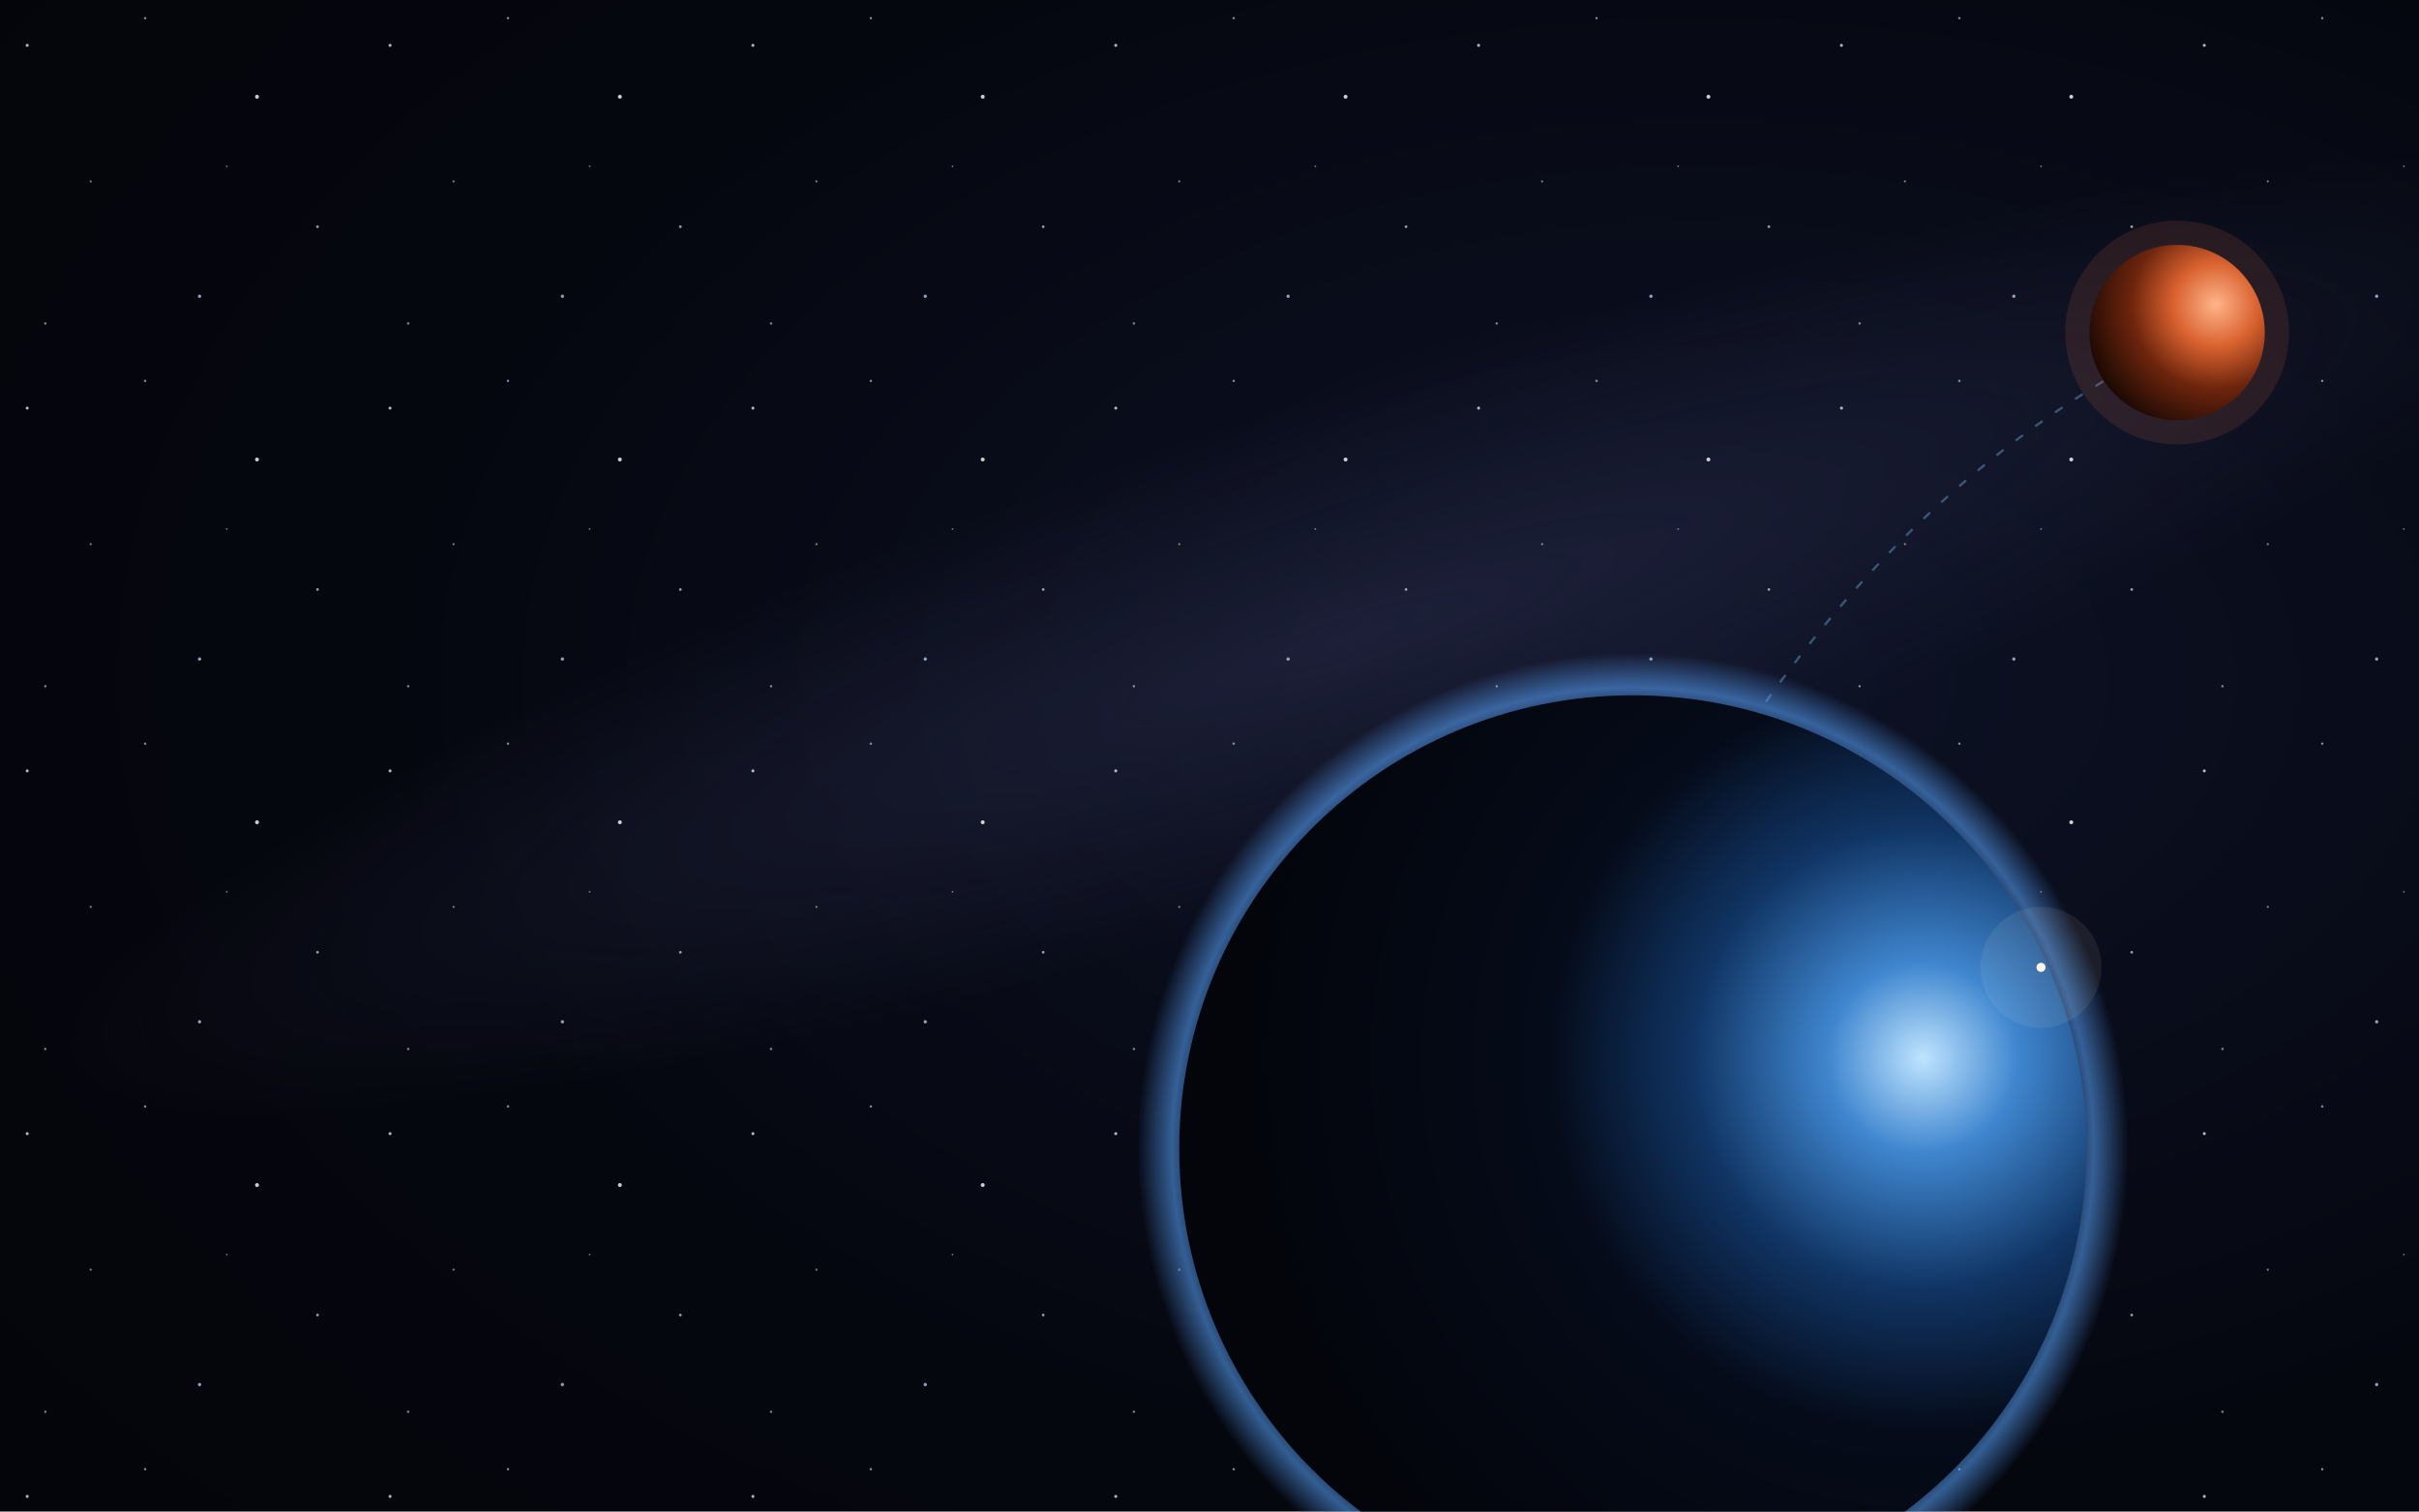
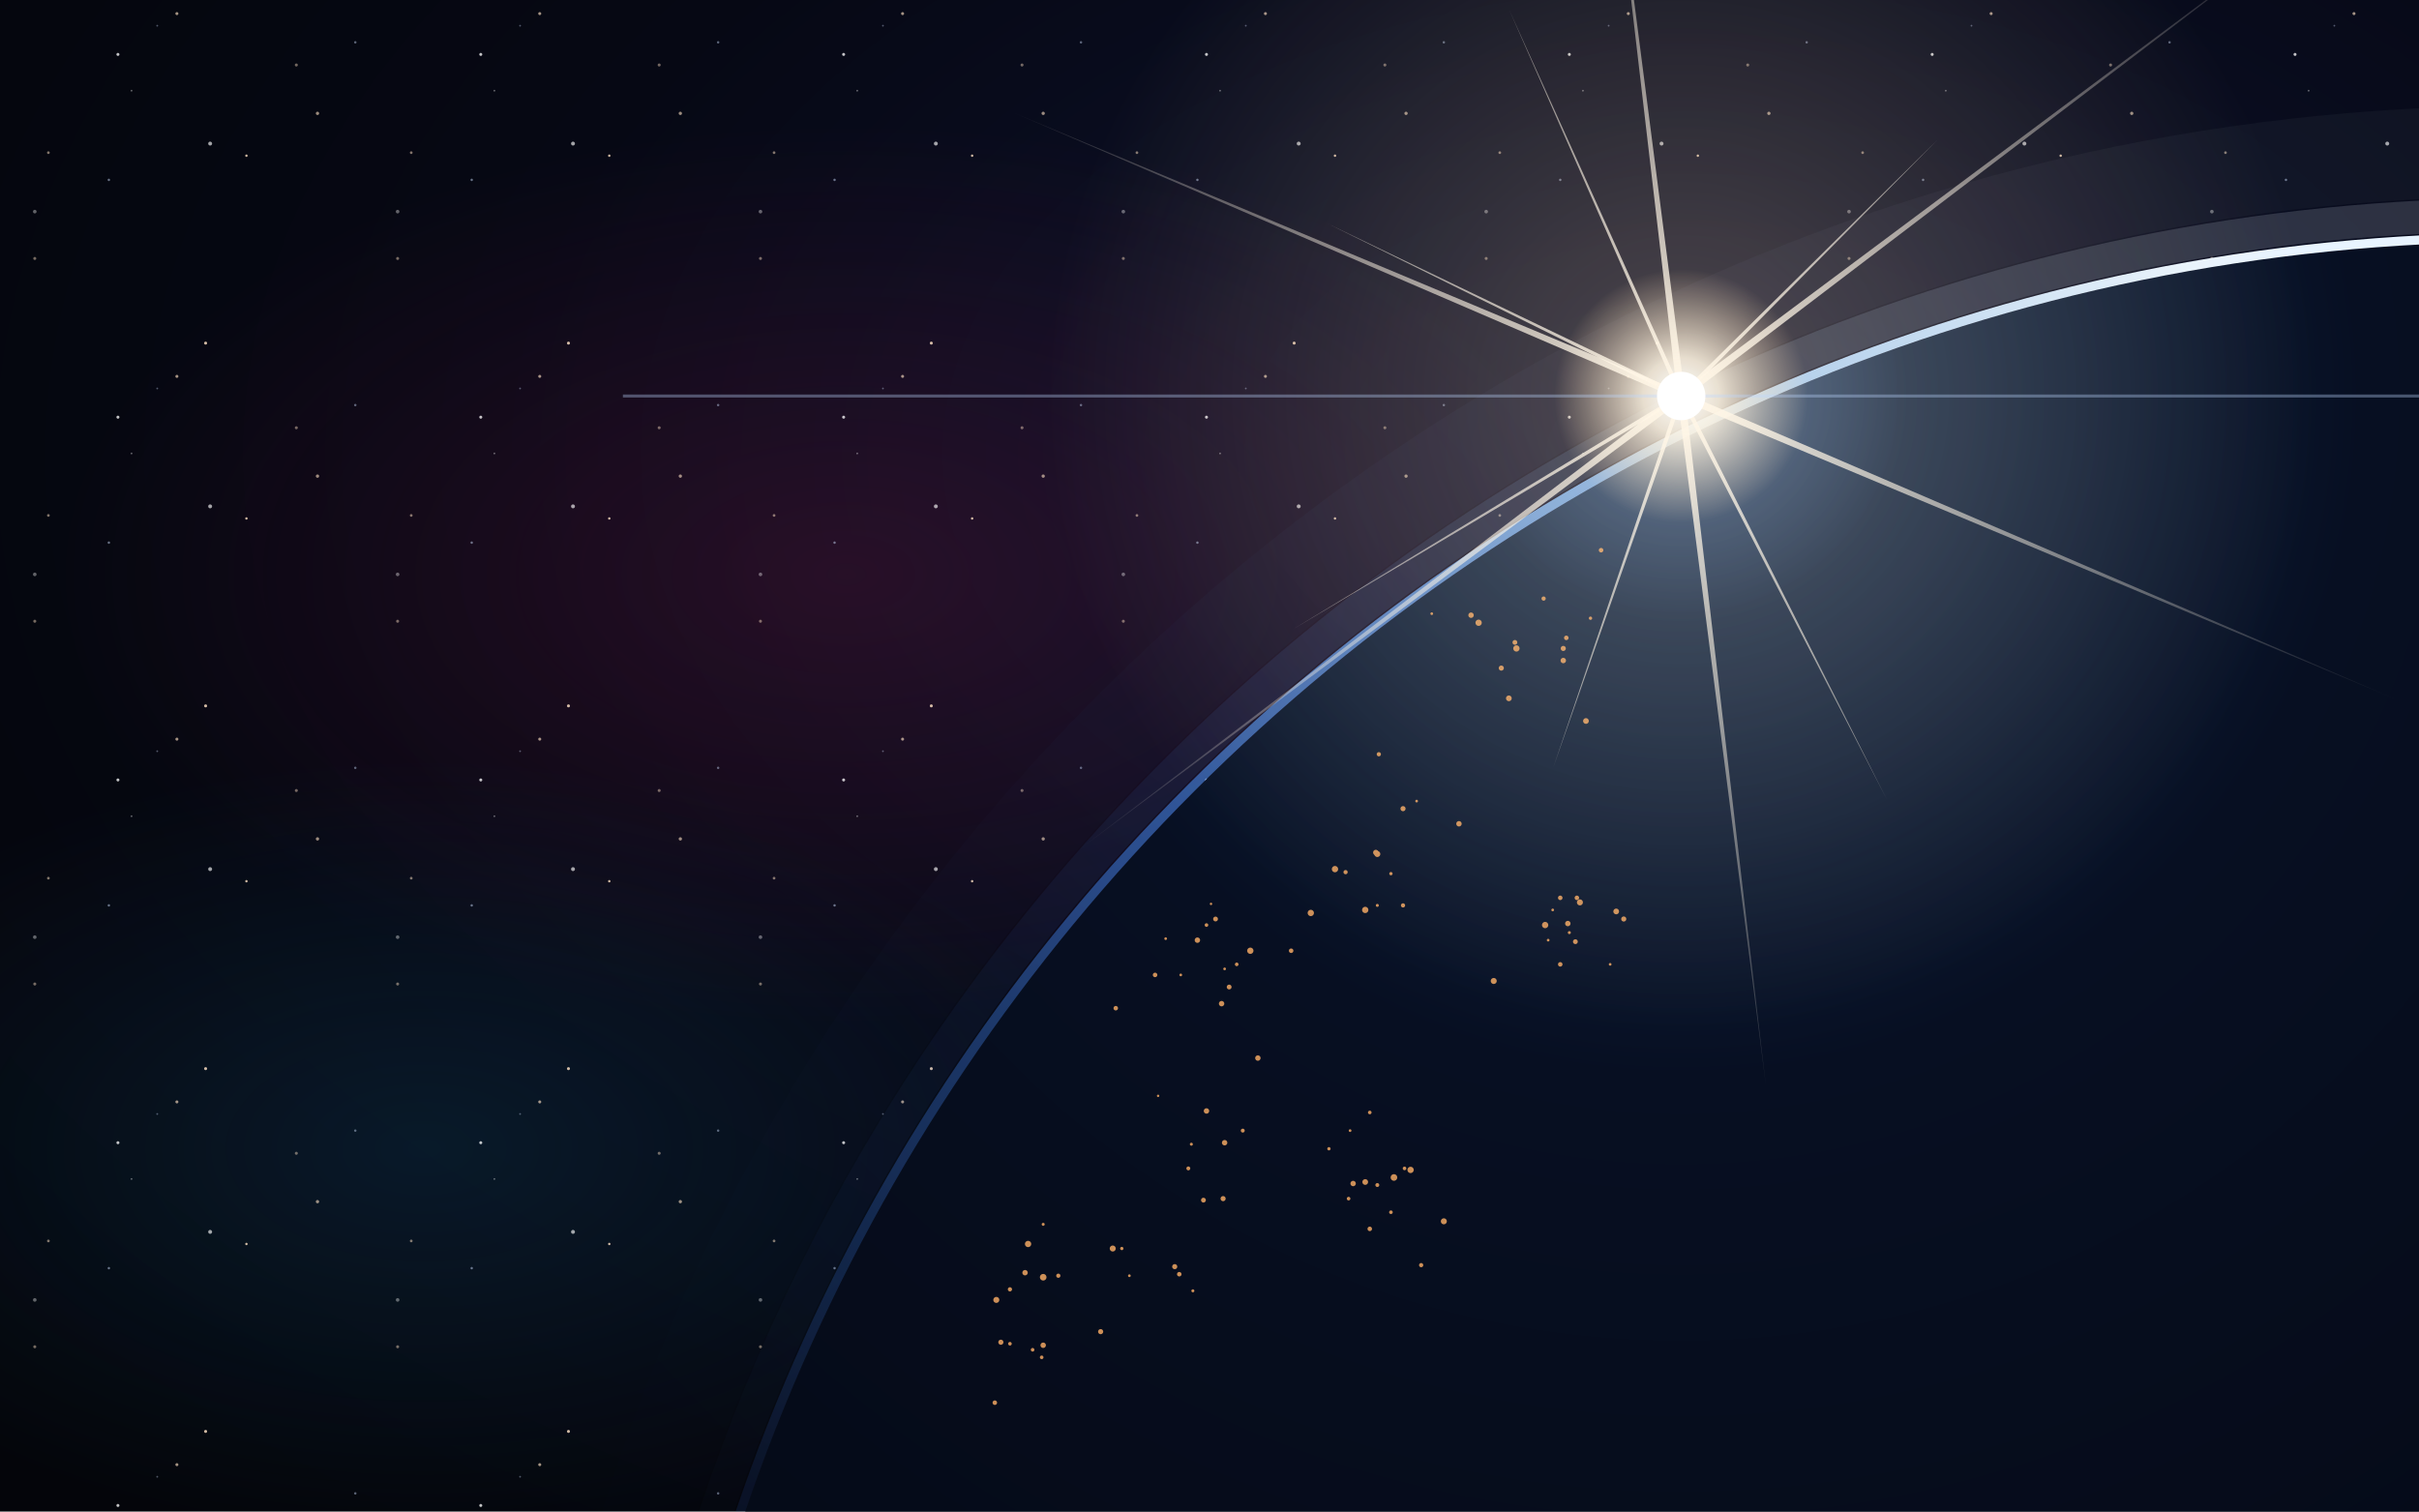
<svg xmlns="http://www.w3.org/2000/svg" viewBox="0 0 1600 1000" preserveAspectRatio="xMidYMid slice">
  <defs>
-     <radialGradient id="sky" cx="0.7" cy="0.45" r="0.9">
-       <stop offset="0" stop-color="#0d1226" />
-       <stop offset="0.6" stop-color="#05070f" />
+     <radialGradient id="sky" cx="0.7" cy="0.3" r="0.9">
+       <stop offset="0" stop-color="#0e1430" />
+       <stop offset="0.55" stop-color="#060814" />
      <stop offset="1" stop-color="#04050a" />
    </radialGradient>
-     <radialGradient id="earth" cx="0.82" cy="0.4" r="0.75">
-       <stop offset="0" stop-color="#bfe4ff" />
-       <stop offset="0.14" stop-color="#3f86cf" />
-       <stop offset="0.34" stop-color="#103463" />
-       <stop offset="0.55" stop-color="#050b19" />
-       <stop offset="1" stop-color="#03050b" />
+     <radialGradient id="nebA" cx="0.5" cy="0.5" r="0.5">
+       <stop offset="0" stop-color="#6a1840" stop-opacity="0.32" />
+       <stop offset="1" stop-color="#6a1840" stop-opacity="0" />
    </radialGradient>
-     <radialGradient id="atm" cx="0.5" cy="0.5" r="0.5">
-       <stop offset="0.86" stop-color="#4f9bff" stop-opacity="0" />
-       <stop offset="0.93" stop-color="#5aa6ff" stop-opacity="0.55" />
-       <stop offset="1" stop-color="#5aa6ff" stop-opacity="0" />
+     <radialGradient id="nebB" cx="0.5" cy="0.5" r="0.5">
+       <stop offset="0" stop-color="#0f3c5a" stop-opacity="0.35" />
+       <stop offset="1" stop-color="#0f3c5a" stop-opacity="0" />
    </radialGradient>
-     <radialGradient id="mars" cx="0.72" cy="0.34" r="0.8">
-       <stop offset="0" stop-color="#ffb48a" />
-       <stop offset="0.3" stop-color="#d9622f" />
-       <stop offset="0.6" stop-color="#6e250d" />
-       <stop offset="1" stop-color="#140602" />
+     <radialGradient id="earth" gradientUnits="userSpaceOnUse" cx="1112" cy="262" r="1500">
+       <stop offset="0" stop-color="#335f99" />
+       <stop offset="0.1" stop-color="#112849" />
+       <stop offset="0.3" stop-color="#070f22" />
+       <stop offset="1" stop-color="#03060d" />
    </radialGradient>
-     <radialGradient id="band" cx="0.5" cy="0.5" r="0.5">
-       <stop offset="0" stop-color="#2a2c4a" stop-opacity="0.55" />
-       <stop offset="1" stop-color="#2a2c4a" stop-opacity="0" />
+     <linearGradient id="limb" gradientUnits="userSpaceOnUse" x1="1412" y1="142" x2="520" y2="1000">
+       <stop offset="0" stop-color="#e8f4ff" />
+       <stop offset="0.25" stop-color="#8cc4ff" />
+       <stop offset="0.6" stop-color="#3f7fe0" stop-opacity="0.6" />
+       <stop offset="1" stop-color="#2a5ab8" stop-opacity="0.15" />
+     </linearGradient>
+     <radialGradient id="sun" gradientUnits="userSpaceOnUse" cx="1112" cy="262" r="420">
+       <stop offset="0" stop-color="#fff" />
+       <stop offset="0.06" stop-color="#fff4e0" stop-opacity="0.9" />
+       <stop offset="0.2" stop-color="#ffd9a8" stop-opacity="0.22" />
+       <stop offset="1" stop-color="#ffd9a8" stop-opacity="0" />
+     </radialGradient>
+     <radialGradient id="ray" gradientUnits="userSpaceOnUse" cx="0" cy="0" r="520">
+       <stop offset="0" stop-color="#fff6e6" stop-opacity="0.9" />
+       <stop offset="1" stop-color="#fff6e6" stop-opacity="0" />
    </radialGradient>
    <pattern id="stars" width="240" height="240" patternUnits="userSpaceOnUse">
-       <circle cx="18" cy="30" r="1" fill="#fff" opacity="0.7" />
-       <circle cx="96" cy="12" r="0.8" fill="#cfe0ff" opacity="0.6" />
-       <circle cx="170" cy="64" r="1.3" fill="#fff" opacity="0.8" />
-       <circle cx="60" cy="120" r="0.7" fill="#ffe2c4" opacity="0.55" />
-       <circle cx="210" cy="150" r="0.9" fill="#fff" opacity="0.6" />
-       <circle cx="132" cy="196" r="1.1" fill="#cfe0ff" opacity="0.7" />
-       <circle cx="30" cy="214" r="0.8" fill="#fff" opacity="0.5" />
-       <circle cx="150" cy="110" r="0.6" fill="#fff" opacity="0.45" />
+       <circle cx="78" cy="36" r="1.0" fill="#fff" opacity="0.76" />
+       <circle cx="23" cy="140" r="1.2" fill="#fff" opacity="0.37" />
+       <circle cx="104" cy="17" r="0.6" fill="#cfe0ff" opacity="0.38" />
+       <circle cx="136" cy="227" r="1.0" fill="#ffe2c4" opacity="0.82" />
+       <circle cx="139" cy="95" r="1.3" fill="#fff" opacity="0.63" />
+       <circle cx="32" cy="101" r="0.9" fill="#ffe2c4" opacity="0.50" />
+       <circle cx="196" cy="43" r="1.0" fill="#ffe2c4" opacity="0.44" />
+       <circle cx="23" cy="171" r="1.0" fill="#ffe2c4" opacity="0.45" />
+       <circle cx="163" cy="103" r="0.8" fill="#ffe2c4" opacity="0.81" />
+       <circle cx="87" cy="60" r="0.6" fill="#fff" opacity="0.39" />
+       <circle cx="72" cy="119" r="0.8" fill="#cfe0ff" opacity="0.49" />
+       <circle cx="235" cy="28" r="0.8" fill="#cfe0ff" opacity="0.43" />
+       <circle cx="117" cy="9" r="1.0" fill="#ffe2c4" opacity="0.64" />
+       <circle cx="210" cy="75" r="1.1" fill="#ffe2c4" opacity="0.60" />
    </pattern>
  </defs>
  <rect width="1600" height="1000" fill="url(#sky)" />
-   <ellipse cx="900" cy="420" rx="900" ry="160" fill="url(#band)" transform="rotate(-18 900 420)" />
+   <ellipse cx="560" cy="380" rx="520" ry="300" fill="url(#nebA)" />
+   <ellipse cx="280" cy="760" rx="460" ry="260" fill="url(#nebB)" />
  <rect width="1600" height="1000" fill="url(#stars)" />
-   <path d="M 1010 760 C 1150 420, 1300 300, 1430 230" fill="none" stroke="#7fd4ff" stroke-opacity="0.35" stroke-width="1.5" stroke-dasharray="6 10" />
-   <circle cx="1080" cy="760" r="330" fill="url(#atm)" />
-   <circle cx="1080" cy="760" r="300" fill="url(#earth)" />
-   <circle cx="1440" cy="220" r="74" fill="#ff7a45" opacity="0.12" />
-   <circle cx="1440" cy="220" r="58" fill="url(#mars)" />
-   <circle cx="1350" cy="640" r="3" fill="#fff6e8" />
-   <circle cx="1350" cy="640" r="40" fill="#fff0d8" opacity="0.08" />
+   <circle cx="1667" cy="1400" r="1300" fill="none" stroke="url(#limb)" stroke-width="60" stroke-opacity="0.035" />
+   <circle cx="1667" cy="1400" r="1258" fill="none" stroke="url(#limb)" stroke-width="22" stroke-opacity="0.16" />
+   <circle cx="1667" cy="1400" r="1240" fill="url(#earth)" />
+   <g fill="#ffb066" opacity="0.8">
+     <circle cx="810" cy="641" r="0.9" />
+     <circle cx="771" cy="621" r="0.9" />
+     <circle cx="813" cy="653" r="1.6" />
+     <circle cx="808" cy="664" r="1.8" />
+     <circle cx="827" cy="629" r="2.1" />
+     <circle cx="764" cy="645" r="1.5" />
+     <circle cx="792" cy="622" r="1.8" />
+     <circle cx="738" cy="667" r="1.5" />
+     <circle cx="798" cy="612" r="1.2" />
+     <circle cx="804" cy="608" r="1.6" />
+     <circle cx="832" cy="700" r="1.8" />
+     <circle cx="781" cy="645" r="0.9" />
+     <circle cx="801" cy="598" r="0.8" />
+     <circle cx="818" cy="638" r="1.2" />
+     <circle cx="928" cy="535" r="1.7" />
+     <circle cx="911" cy="565" r="2.0" />
+     <circle cx="965" cy="545" r="1.8" />
+     <circle cx="867" cy="604" r="2.1" />
+     <circle cx="928" cy="599" r="1.4" />
+     <circle cx="890" cy="577" r="1.4" />
+     <circle cx="912" cy="499" r="1.4" />
+     <circle cx="937" cy="530" r="0.9" />
+     <circle cx="903" cy="602" r="2.1" />
+     <circle cx="920" cy="578" r="1.1" />
+     <circle cx="883" cy="575" r="2.1" />
+     <circle cx="911" cy="599" r="1.0" />
+     <circle cx="854" cy="629" r="1.5" />
+     <circle cx="910" cy="564" r="1.8" />
+     <circle cx="1034" cy="437" r="1.8" />
+     <circle cx="1003" cy="429" r="2.1" />
+     <circle cx="978" cy="412" r="2.1" />
+     <circle cx="1034" cy="429" r="1.7" />
+     <circle cx="1059" cy="364" r="1.5" />
+     <circle cx="1052" cy="409" r="1.1" />
+     <circle cx="993" cy="442" r="1.7" />
+     <circle cx="998" cy="462" r="1.9" />
+     <circle cx="1021" cy="396" r="1.4" />
+     <circle cx="1036" cy="422" r="1.5" />
+     <circle cx="1049" cy="477" r="1.9" />
+     <circle cx="1002" cy="425" r="1.6" />
+     <circle cx="973" cy="407" r="1.8" />
+     <circle cx="947" cy="406" r="0.9" />
+     <circle cx="786" cy="773" r="1.3" />
+     <circle cx="728" cy="881" r="1.7" />
+     <circle cx="822" cy="748" r="1.3" />
+     <circle cx="789" cy="854" r="1.0" />
+     <circle cx="742" cy="826" r="1.1" />
+     <circle cx="809" cy="793" r="1.7" />
+     <circle cx="798" cy="735" r="1.8" />
+     <circle cx="747" cy="844" r="0.9" />
+     <circle cx="766" cy="725" r="0.8" />
+     <circle cx="777" cy="838" r="1.7" />
+     <circle cx="780" cy="843" r="1.5" />
+     <circle cx="796" cy="794" r="1.6" />
+     <circle cx="810" cy="756" r="1.8" />
+     <circle cx="788" cy="757" r="1.0" />
+     <circle cx="1045" cy="597" r="2.0" />
+     <circle cx="1043" cy="594" r="1.5" />
+     <circle cx="1042" cy="623" r="1.6" />
+     <circle cx="1037" cy="611" r="1.8" />
+     <circle cx="1069" cy="603" r="1.9" />
+     <circle cx="988" cy="649" r="2.0" />
+     <circle cx="1032" cy="594" r="1.5" />
+     <circle cx="1074" cy="608" r="1.7" />
+     <circle cx="1038" cy="617" r="1.0" />
+     <circle cx="1024" cy="622" r="0.9" />
+     <circle cx="1032" cy="638" r="1.5" />
+     <circle cx="1065" cy="638" r="0.9" />
+     <circle cx="1027" cy="602" r="0.9" />
+     <circle cx="1022" cy="612" r="2.1" />
+     <circle cx="690" cy="845" r="2.2" />
+     <circle cx="683" cy="893" r="1.2" />
+     <circle cx="658" cy="928" r="1.5" />
+     <circle cx="659" cy="860" r="2.0" />
+     <circle cx="736" cy="826" r="2.0" />
+     <circle cx="668" cy="853" r="1.4" />
+     <circle cx="662" cy="888" r="1.7" />
+     <circle cx="668" cy="889" r="1.2" />
+     <circle cx="680" cy="823" r="2.1" />
+     <circle cx="689" cy="898" r="1.2" />
+     <circle cx="678" cy="842" r="1.8" />
+     <circle cx="690" cy="810" r="1.0" />
+     <circle cx="690" cy="890" r="1.8" />
+     <circle cx="700" cy="844" r="1.4" />
+     <circle cx="911" cy="784" r="1.3" />
+     <circle cx="895" cy="783" r="1.8" />
+     <circle cx="892" cy="793" r="1.2" />
+     <circle cx="933" cy="774" r="2.1" />
+     <circle cx="893" cy="748" r="0.9" />
+     <circle cx="879" cy="760" r="1.1" />
+     <circle cx="955" cy="808" r="2.0" />
+     <circle cx="940" cy="837" r="1.4" />
+     <circle cx="906" cy="813" r="1.5" />
+     <circle cx="903" cy="782" r="1.9" />
+     <circle cx="906" cy="736" r="1.2" />
+     <circle cx="929" cy="773" r="1.2" />
+     <circle cx="920" cy="802" r="1.2" />
+     <circle cx="922" cy="779" r="2.2" />
+   </g>
+   <circle cx="1667" cy="1400" r="1243" fill="none" stroke="url(#limb)" stroke-width="6" />
+   <circle cx="1112" cy="262" r="420" fill="url(#sun)" />
+   <g fill="url(#ray)">
+     <path d="M0 -2.5 L520 0 L0 2.5Z" transform="translate(1112 262) rotate(23)" />
+     <path d="M0 -2.5 L460 0 L0 2.5Z" transform="translate(1112 262) rotate(83)" />
+     <path d="M0 -2.5 L500 0 L0 2.5Z" transform="translate(1112 262) rotate(143)" />
+     <path d="M0 -2.5 L480 0 L0 2.5Z" transform="translate(1112 262) rotate(203)" />
+     <path d="M0 -2.5 L420 0 L0 2.5Z" transform="translate(1112 262) rotate(263)" />
+     <path d="M0 -2.5 L520 0 L0 2.5Z" transform="translate(1112 262) rotate(323)" />
+     <path d="M0 -1.5 L300 0 L0 1.5Z" transform="translate(1112 262) rotate(63)" />
+     <path d="M0 -1.5 L260 0 L0 1.5Z" transform="translate(1112 262) rotate(109)" />
+     <path d="M0 -1.5 L300 0 L0 1.5Z" transform="translate(1112 262) rotate(149)" />
+     <path d="M0 -1.5 L260 0 L0 1.5Z" transform="translate(1112 262) rotate(206)" />
+     <path d="M0 -1.5 L280 0 L0 1.5Z" transform="translate(1112 262) rotate(246)" />
+     <path d="M0 -1.5 L240 0 L0 1.5Z" transform="translate(1112 262) rotate(315)" />
+   </g>
+   <rect x="412" y="261" width="1400" height="2" fill="#bcd8ff" opacity="0.35" />
+   <circle cx="1112" cy="262" r="16" fill="#fff" />
</svg>
